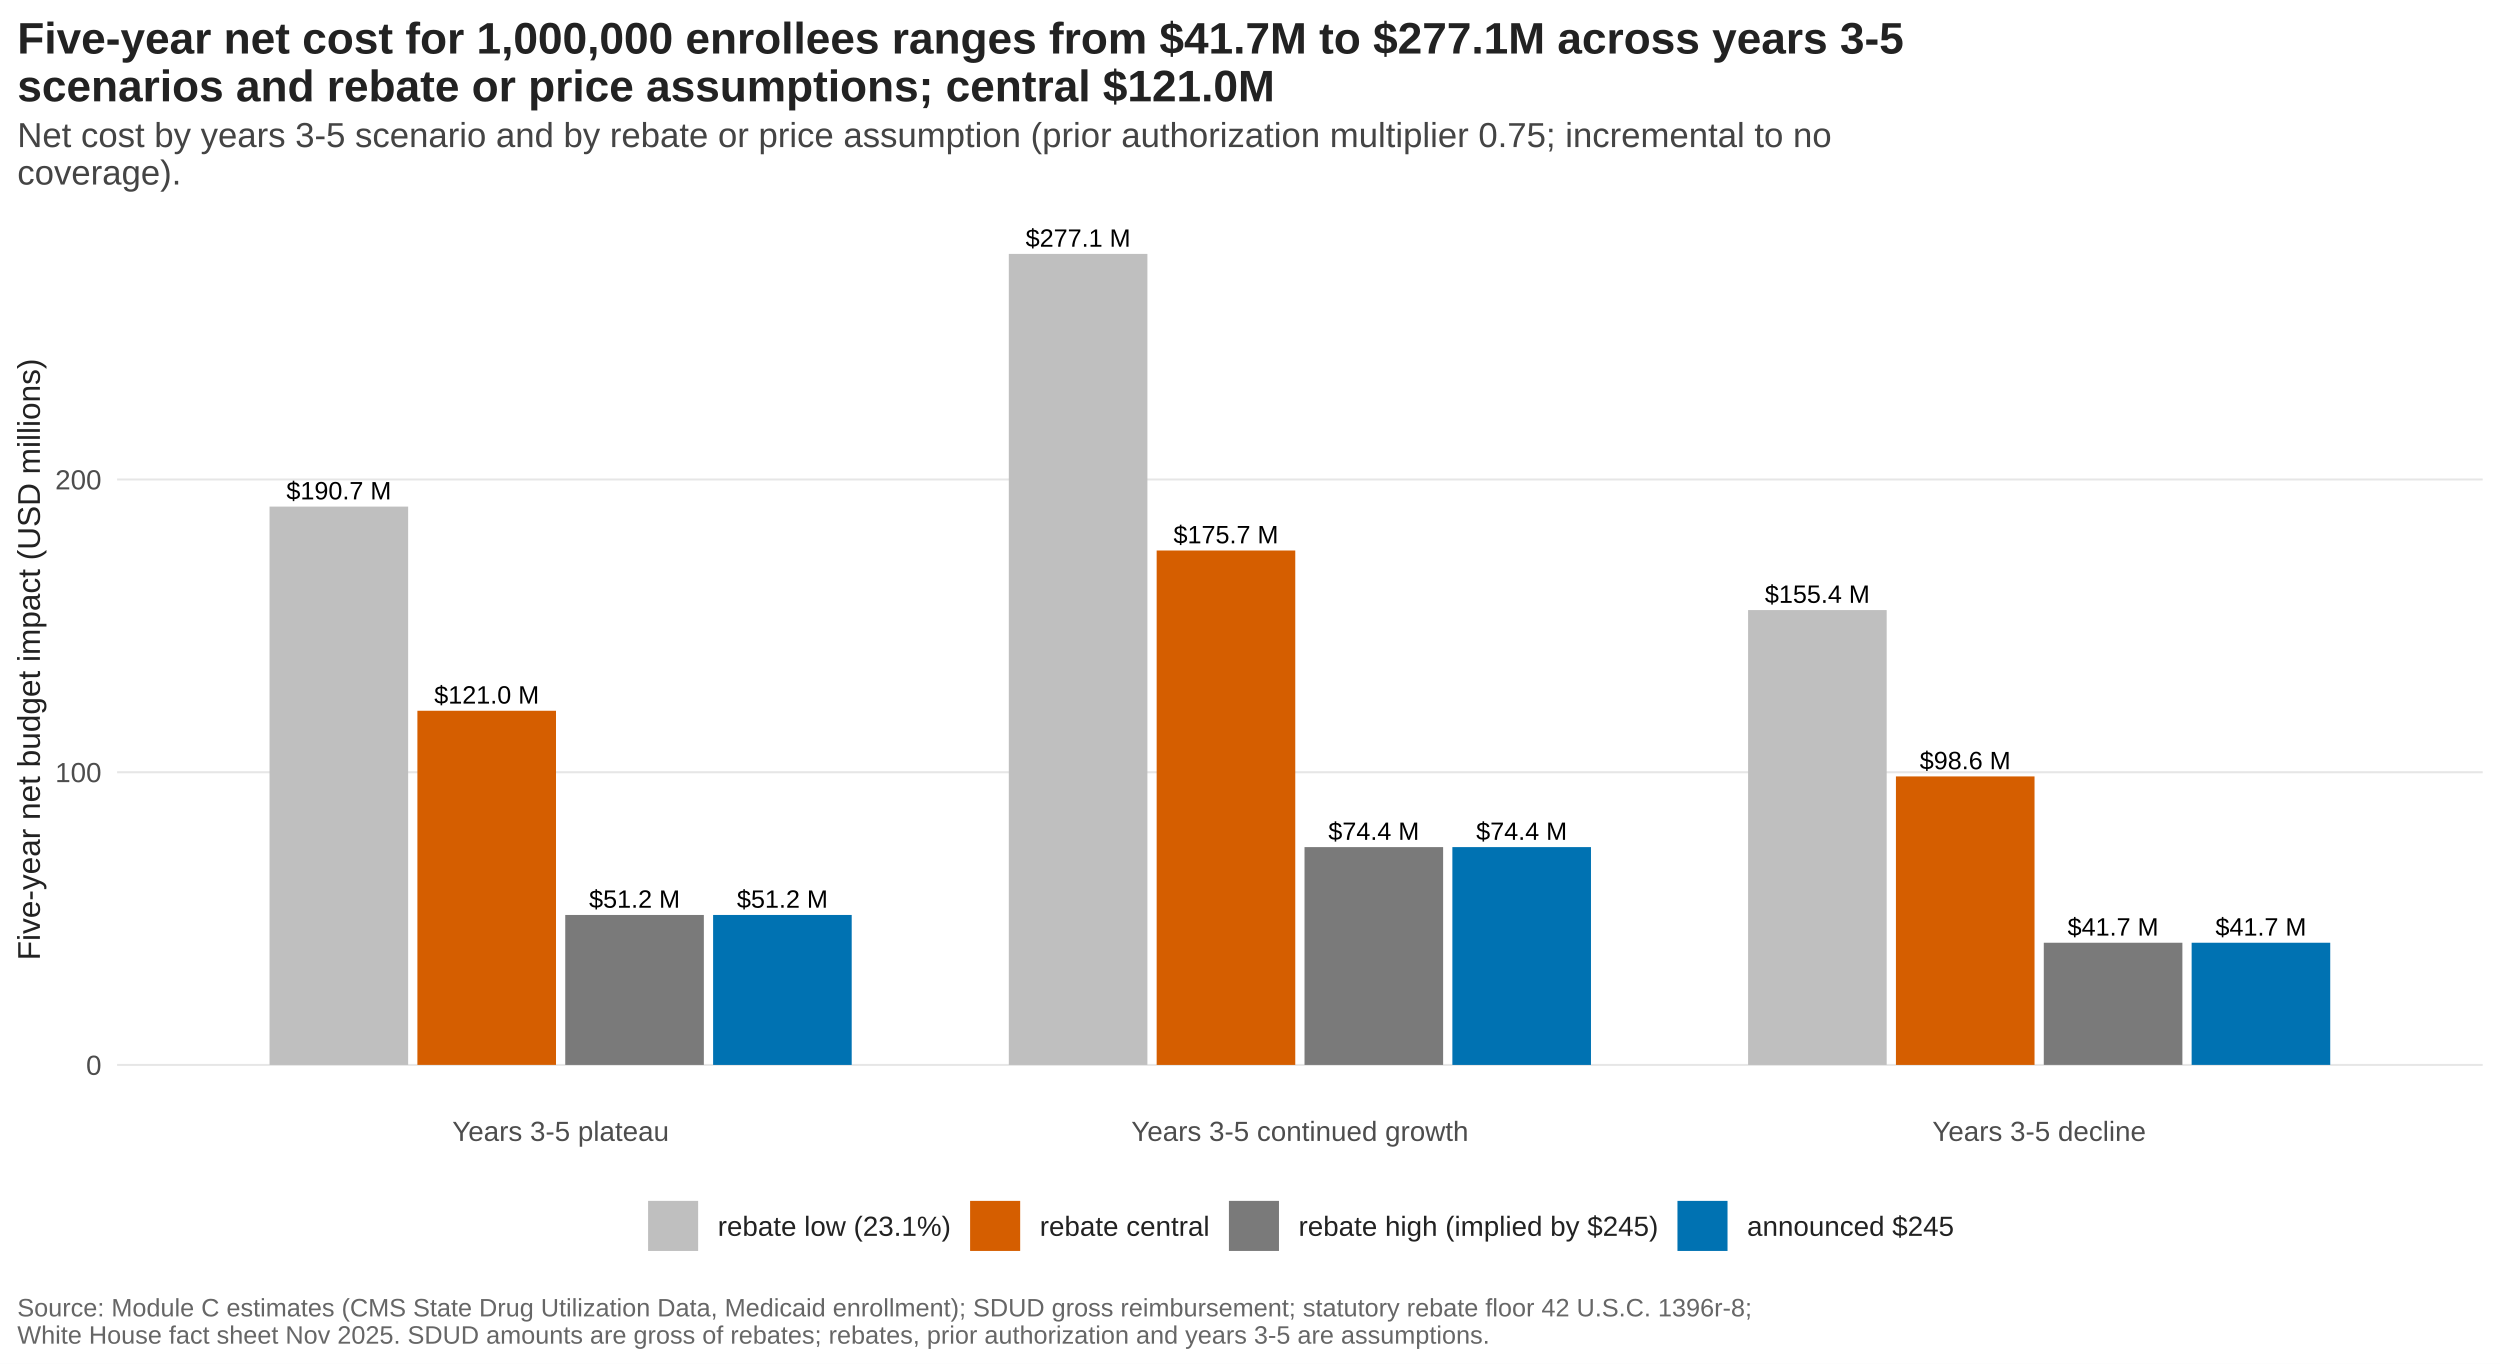
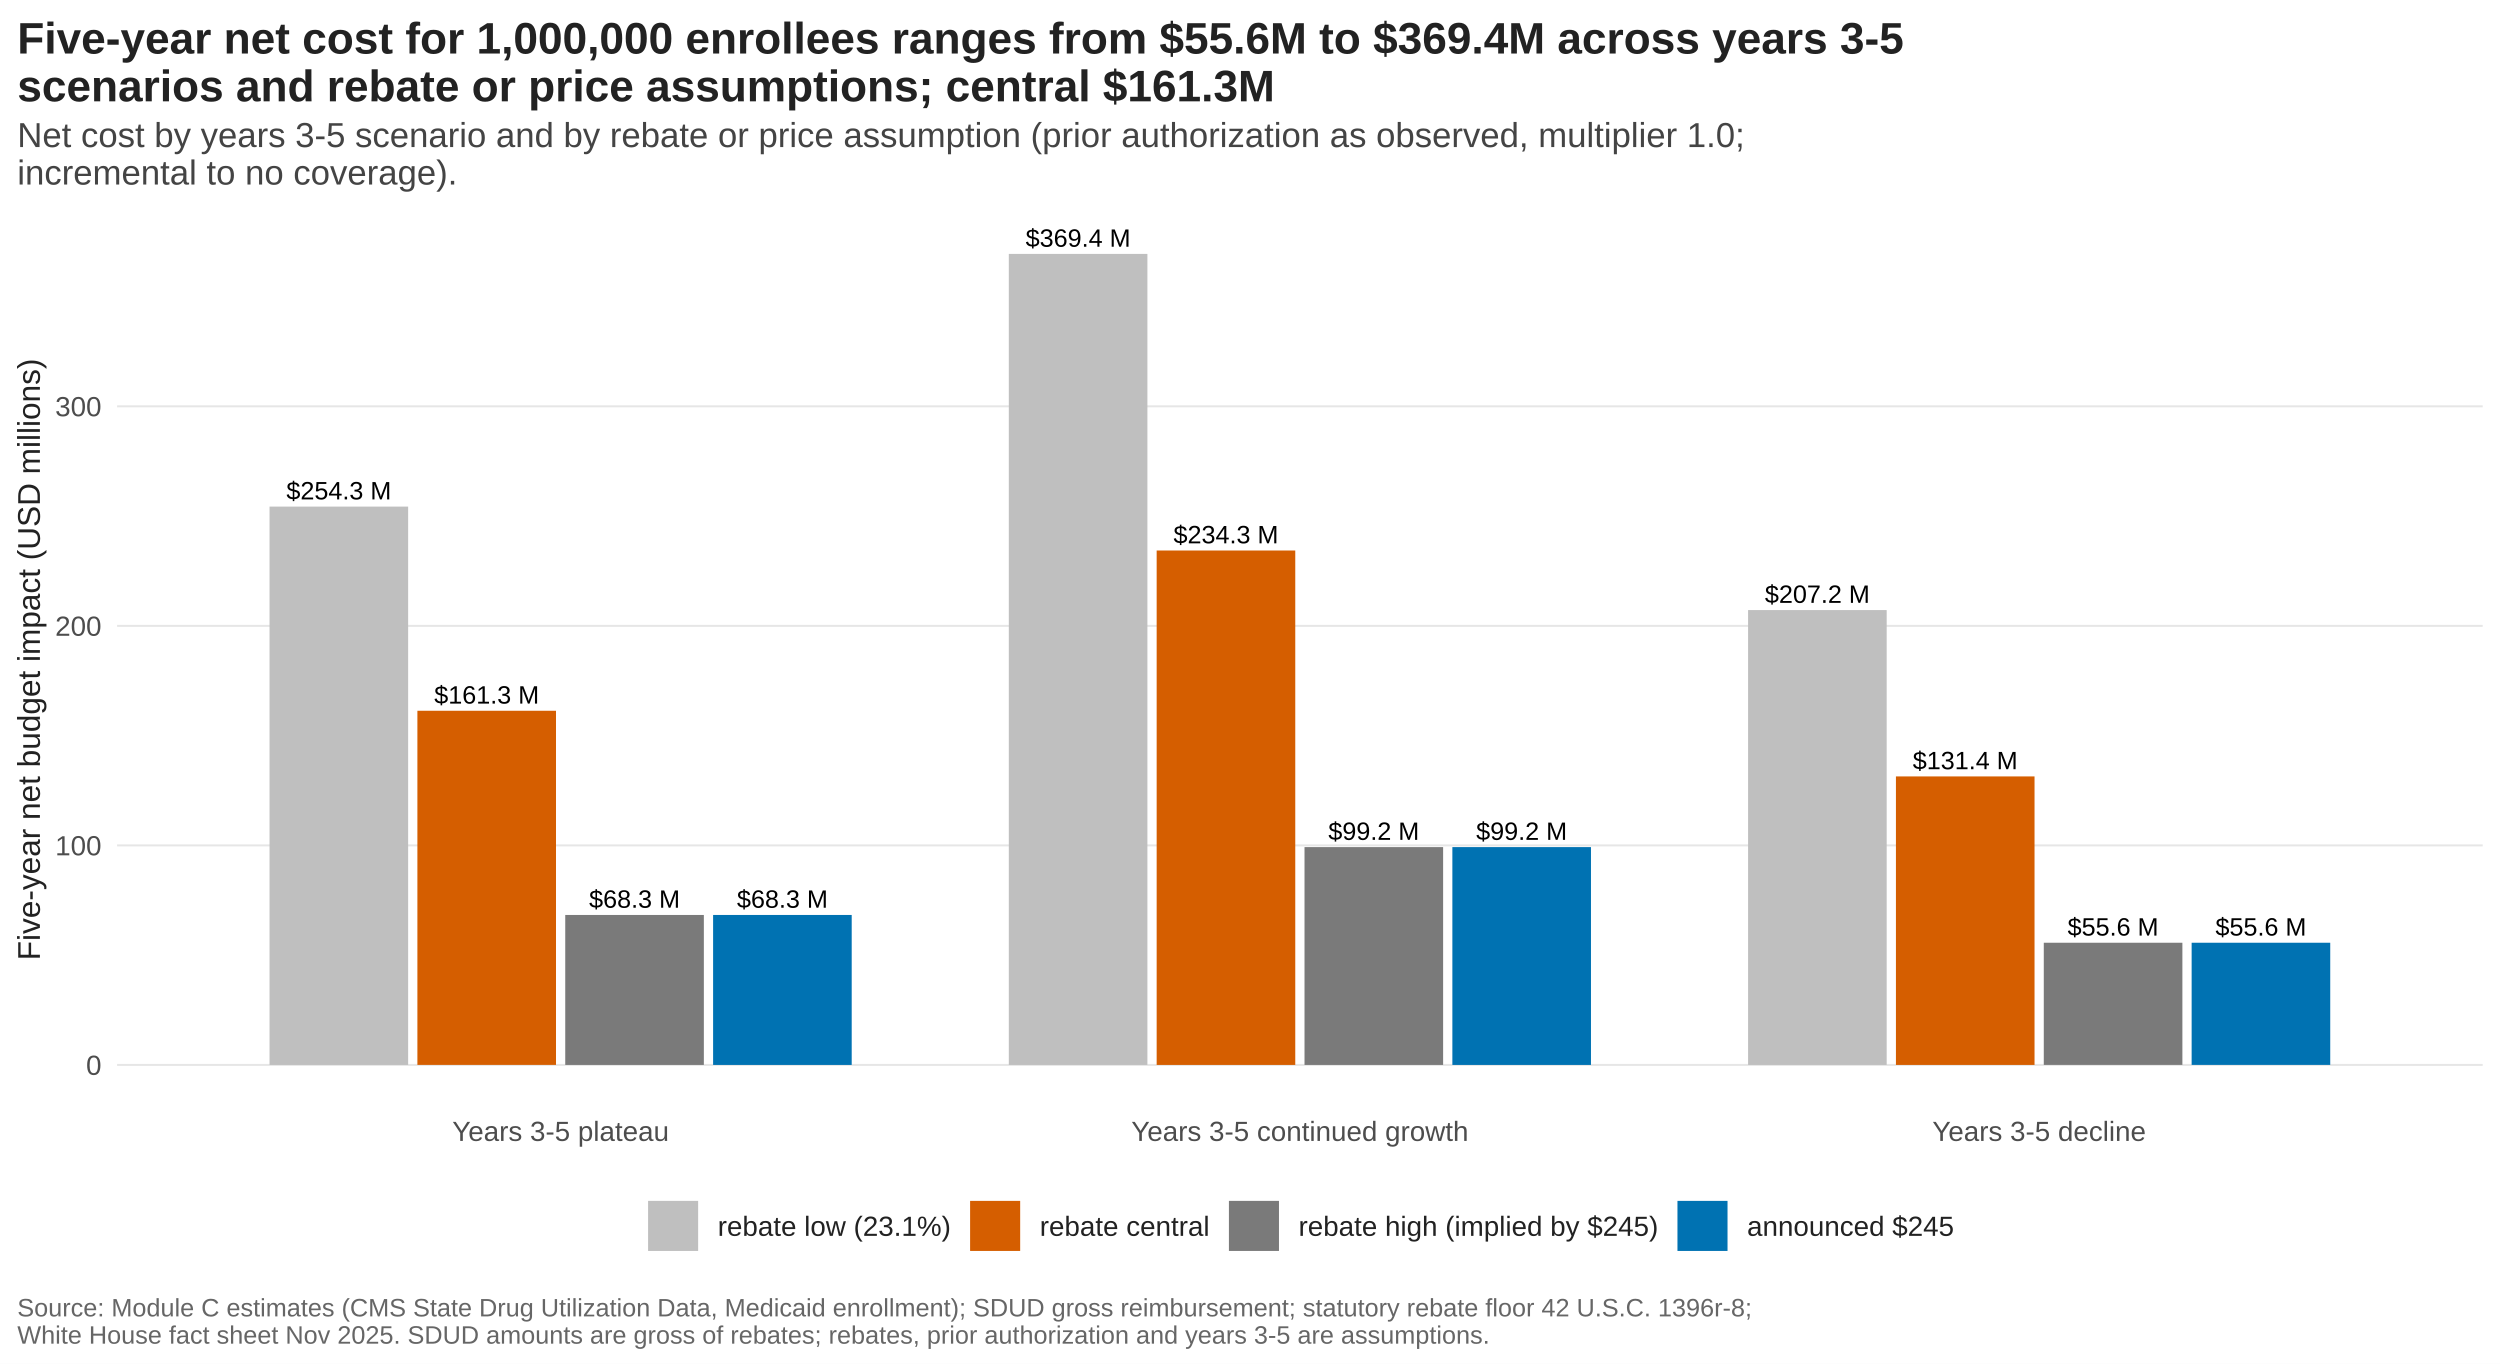
<svg xmlns="http://www.w3.org/2000/svg" width="792.00pt" height="432.00pt" viewBox="0 0 792.00 432.00">
  <g class="svglite">
    <defs>
      <style type="text/css">
    .svglite line, .svglite polyline, .svglite polygon, .svglite path, .svglite rect, .svglite circle {
      fill: none;
      stroke: #000000;
      stroke-linecap: round;
      stroke-linejoin: round;
      stroke-miterlimit: 10.00;
    }
    .svglite text {
      white-space: pre;
    }
    .svglite g.glyphgroup path {
      fill: inherit;
      stroke: none;
    }
  </style>
    </defs>
    <rect width="100%" height="100%" style="stroke: none; fill: #FFFFFF;" />
    <defs>
      <clipPath id="cpMC4wMHw3OTIuMDB8MC4wMHw0MzIuMDA=">
        <rect x="0.00" y="0.00" width="792.00" height="432.00" />
      </clipPath>
    </defs>
    <g clip-path="url(#cpMC4wMHw3OTIuMDB8MC4wMHw0MzIuMDA=)">
      <rect x="0.00" y="0" width="792.00" height="432.00" style="stroke-width: 1.07; stroke: none; fill: #FFFFFF;" />
    </g>
    <defs>
      <clipPath id="cpMzcuMDl8Nzg2LjUyfDY3LjYwfDM1MC4yMQ==">
        <rect x="37.09" y="67.60" width="749.43" height="282.62" />
      </clipPath>
    </defs>
    <g clip-path="url(#cpMzcuMDl8Nzg2LjUyfDY3LjYwfDM1MC4yMQ==)">
      <polyline points="37.09,337.37 786.52,337.37 " style="stroke-width: 0.64; stroke: #E6E6E6; stroke-linecap: butt;" />
-       <polyline points="37.09,244.64 786.52,244.64 " style="stroke-width: 0.64; stroke: #E6E6E6; stroke-linecap: butt;" />
-       <polyline points="37.09,151.90 786.52,151.90 " style="stroke-width: 0.64; stroke: #E6E6E6; stroke-linecap: butt;" />
+       <polyline points="37.09,267.82 786.52,267.82 " style="stroke-width: 0.64; stroke: #E6E6E6; stroke-linecap: butt;" />
+       <polyline points="37.09,198.27 786.52,198.27 " style="stroke-width: 0.64; stroke: #E6E6E6; stroke-linecap: butt;" />
+       <polyline points="37.09,128.72 786.52,128.72 " style="stroke-width: 0.64; stroke: #E6E6E6; stroke-linecap: butt;" />
      <rect x="85.39" y="160.49" width="43.91" height="176.88" style="stroke-width: 1.07; stroke: none; stroke-linecap: butt; stroke-linejoin: miter; fill: #BFBFBF;" />
      <rect x="319.59" y="80.44" width="43.91" height="256.93" style="stroke-width: 1.07; stroke: none; stroke-linecap: butt; stroke-linejoin: miter; fill: #BFBFBF;" />
      <rect x="553.79" y="193.27" width="43.91" height="144.10" style="stroke-width: 1.07; stroke: none; stroke-linecap: butt; stroke-linejoin: miter; fill: #BFBFBF;" />
      <rect x="132.23" y="225.17" width="43.91" height="112.19" style="stroke-width: 1.07; stroke: none; stroke-linecap: butt; stroke-linejoin: miter; fill: #D55E00;" />
      <rect x="366.43" y="174.40" width="43.91" height="162.97" style="stroke-width: 1.07; stroke: none; stroke-linecap: butt; stroke-linejoin: miter; fill: #D55E00;" />
      <rect x="600.63" y="245.97" width="43.91" height="91.40" style="stroke-width: 1.07; stroke: none; stroke-linecap: butt; stroke-linejoin: miter; fill: #D55E00;" />
      <rect x="179.07" y="289.86" width="43.91" height="47.51" style="stroke-width: 1.07; stroke: none; stroke-linecap: butt; stroke-linejoin: miter; fill: #7A7A7A;" />
      <rect x="413.27" y="268.36" width="43.91" height="69.01" style="stroke-width: 1.07; stroke: none; stroke-linecap: butt; stroke-linejoin: miter; fill: #7A7A7A;" />
      <rect x="647.47" y="298.66" width="43.91" height="38.70" style="stroke-width: 1.07; stroke: none; stroke-linecap: butt; stroke-linejoin: miter; fill: #7A7A7A;" />
      <rect x="225.91" y="289.86" width="43.91" height="47.51" style="stroke-width: 1.07; stroke: none; stroke-linecap: butt; stroke-linejoin: miter; fill: #0072B2;" />
      <rect x="460.11" y="268.36" width="43.91" height="69.01" style="stroke-width: 1.07; stroke: none; stroke-linecap: butt; stroke-linejoin: miter; fill: #0072B2;" />
      <rect x="694.31" y="298.66" width="43.91" height="38.70" style="stroke-width: 1.07; stroke: none; stroke-linecap: butt; stroke-linejoin: miter; fill: #0072B2;" />
-       <text x="107.35" y="158.21" text-anchor="middle" style="font-size: 7.97px; font-family: &quot;Arial&quot;;" textLength="33.14px" lengthAdjust="spacingAndGlyphs">$190.7 M</text>
-       <text x="341.55" y="78.17" text-anchor="middle" style="font-size: 7.97px; font-family: &quot;Arial&quot;;" textLength="33.14px" lengthAdjust="spacingAndGlyphs">$277.1 M</text>
-       <text x="575.74" y="190.99" text-anchor="middle" style="font-size: 7.97px; font-family: &quot;Arial&quot;;" textLength="33.14px" lengthAdjust="spacingAndGlyphs">$155.4 M</text>
-       <text x="154.19" y="222.90" text-anchor="middle" style="font-size: 7.97px; font-family: &quot;Arial&quot;;" textLength="33.14px" lengthAdjust="spacingAndGlyphs">$121.0 M</text>
-       <text x="388.39" y="172.12" text-anchor="middle" style="font-size: 7.97px; font-family: &quot;Arial&quot;;" textLength="33.14px" lengthAdjust="spacingAndGlyphs">$175.7 M</text>
-       <text x="622.58" y="243.69" text-anchor="middle" style="font-size: 7.97px; font-family: &quot;Arial&quot;;" textLength="28.72px" lengthAdjust="spacingAndGlyphs">$98.6 M</text>
-       <text x="201.03" y="287.58" text-anchor="middle" style="font-size: 7.97px; font-family: &quot;Arial&quot;;" textLength="28.72px" lengthAdjust="spacingAndGlyphs">$51.2 M</text>
-       <text x="435.22" y="266.08" text-anchor="middle" style="font-size: 7.97px; font-family: &quot;Arial&quot;;" textLength="28.72px" lengthAdjust="spacingAndGlyphs">$74.4 M</text>
-       <text x="669.42" y="296.39" text-anchor="middle" style="font-size: 7.97px; font-family: &quot;Arial&quot;;" textLength="28.72px" lengthAdjust="spacingAndGlyphs">$41.7 M</text>
-       <text x="247.87" y="287.58" text-anchor="middle" style="font-size: 7.97px; font-family: &quot;Arial&quot;;" textLength="28.72px" lengthAdjust="spacingAndGlyphs">$51.2 M</text>
-       <text x="482.06" y="266.08" text-anchor="middle" style="font-size: 7.97px; font-family: &quot;Arial&quot;;" textLength="28.72px" lengthAdjust="spacingAndGlyphs">$74.4 M</text>
-       <text x="716.26" y="296.39" text-anchor="middle" style="font-size: 7.97px; font-family: &quot;Arial&quot;;" textLength="28.72px" lengthAdjust="spacingAndGlyphs">$41.7 M</text>
+       <text x="107.35" y="158.21" text-anchor="middle" style="font-size: 7.97px; font-family: &quot;Arial&quot;;" textLength="33.14px" lengthAdjust="spacingAndGlyphs">$254.3 M</text>
+       <text x="341.55" y="78.17" text-anchor="middle" style="font-size: 7.97px; font-family: &quot;Arial&quot;;" textLength="33.14px" lengthAdjust="spacingAndGlyphs">$369.4 M</text>
+       <text x="575.74" y="190.99" text-anchor="middle" style="font-size: 7.97px; font-family: &quot;Arial&quot;;" textLength="33.14px" lengthAdjust="spacingAndGlyphs">$207.2 M</text>
+       <text x="154.19" y="222.90" text-anchor="middle" style="font-size: 7.97px; font-family: &quot;Arial&quot;;" textLength="33.14px" lengthAdjust="spacingAndGlyphs">$161.3 M</text>
+       <text x="388.39" y="172.12" text-anchor="middle" style="font-size: 7.97px; font-family: &quot;Arial&quot;;" textLength="33.14px" lengthAdjust="spacingAndGlyphs">$234.3 M</text>
+       <text x="622.58" y="243.69" text-anchor="middle" style="font-size: 7.97px; font-family: &quot;Arial&quot;;" textLength="33.14px" lengthAdjust="spacingAndGlyphs">$131.4 M</text>
+       <text x="201.03" y="287.58" text-anchor="middle" style="font-size: 7.97px; font-family: &quot;Arial&quot;;" textLength="28.72px" lengthAdjust="spacingAndGlyphs">$68.3 M</text>
+       <text x="435.22" y="266.08" text-anchor="middle" style="font-size: 7.97px; font-family: &quot;Arial&quot;;" textLength="28.72px" lengthAdjust="spacingAndGlyphs">$99.2 M</text>
+       <text x="669.42" y="296.39" text-anchor="middle" style="font-size: 7.97px; font-family: &quot;Arial&quot;;" textLength="28.72px" lengthAdjust="spacingAndGlyphs">$55.6 M</text>
+       <text x="247.87" y="287.58" text-anchor="middle" style="font-size: 7.97px; font-family: &quot;Arial&quot;;" textLength="28.72px" lengthAdjust="spacingAndGlyphs">$68.3 M</text>
+       <text x="482.06" y="266.08" text-anchor="middle" style="font-size: 7.97px; font-family: &quot;Arial&quot;;" textLength="28.72px" lengthAdjust="spacingAndGlyphs">$99.2 M</text>
+       <text x="716.26" y="296.39" text-anchor="middle" style="font-size: 7.97px; font-family: &quot;Arial&quot;;" textLength="28.72px" lengthAdjust="spacingAndGlyphs">$55.6 M</text>
    </g>
    <g clip-path="url(#cpMC4wMHw3OTIuMDB8MC4wMHw0MzIuMDA=)">
      <text x="32.16" y="340.52" text-anchor="end" style="font-size: 8.80px;fill: #4D4D4D; font-family: &quot;Arial&quot;;" textLength="4.89px" lengthAdjust="spacingAndGlyphs">0</text>
-       <text x="32.16" y="247.79" text-anchor="end" style="font-size: 8.80px;fill: #4D4D4D; font-family: &quot;Arial&quot;;" textLength="14.67px" lengthAdjust="spacingAndGlyphs">100</text>
-       <text x="32.16" y="155.05" text-anchor="end" style="font-size: 8.80px;fill: #4D4D4D; font-family: &quot;Arial&quot;;" textLength="14.67px" lengthAdjust="spacingAndGlyphs">200</text>
+       <text x="32.16" y="270.97" text-anchor="end" style="font-size: 8.80px;fill: #4D4D4D; font-family: &quot;Arial&quot;;" textLength="14.67px" lengthAdjust="spacingAndGlyphs">100</text>
+       <text x="32.16" y="201.42" text-anchor="end" style="font-size: 8.80px;fill: #4D4D4D; font-family: &quot;Arial&quot;;" textLength="14.67px" lengthAdjust="spacingAndGlyphs">200</text>
+       <text x="32.16" y="131.87" text-anchor="end" style="font-size: 8.80px;fill: #4D4D4D; font-family: &quot;Arial&quot;;" textLength="14.67px" lengthAdjust="spacingAndGlyphs">300</text>
      <text x="177.61" y="361.45" text-anchor="middle" style="font-size: 8.80px;fill: #4D4D4D; font-family: &quot;Arial&quot;;" textLength="68.59px" lengthAdjust="spacingAndGlyphs">Years 3-5 plateau</text>
      <text x="411.80" y="361.45" text-anchor="middle" style="font-size: 8.80px;fill: #4D4D4D; font-family: &quot;Arial&quot;;" textLength="106.72px" lengthAdjust="spacingAndGlyphs">Years 3-5 continued growth</text>
      <text x="646.00" y="361.45" text-anchor="middle" style="font-size: 8.80px;fill: #4D4D4D; font-family: &quot;Arial&quot;;" textLength="67.62px" lengthAdjust="spacingAndGlyphs">Years 3-5 decline</text>
      <text transform="translate(12.64,208.91) rotate(-90)" text-anchor="middle" style="font-size: 10.00px;fill: #222222; font-family: &quot;Arial&quot;;" textLength="190.62px" lengthAdjust="spacingAndGlyphs">Five-year net budget impact (USD millions)</text>
      <rect x="205.31" y="380.44" width="15.86" height="15.86" style="stroke-width: 1.07; stroke: none; stroke-linecap: butt; stroke-linejoin: miter; fill: #BFBFBF;" />
      <rect x="307.33" y="380.44" width="15.86" height="15.86" style="stroke-width: 1.07; stroke: none; stroke-linecap: butt; stroke-linejoin: miter; fill: #D55E00;" />
      <rect x="389.32" y="380.44" width="15.86" height="15.86" style="stroke-width: 1.07; stroke: none; stroke-linecap: butt; stroke-linejoin: miter; fill: #7A7A7A;" />
      <rect x="531.42" y="380.44" width="15.86" height="15.86" style="stroke-width: 1.07; stroke: none; stroke-linecap: butt; stroke-linejoin: miter; fill: #0072B2;" />
      <text x="227.37" y="391.52" style="font-size: 8.80px;fill: #222222; font-family: &quot;Arial&quot;;" textLength="73.78px" lengthAdjust="spacingAndGlyphs">rebate low (23.1%)</text>
      <text x="329.39" y="391.52" style="font-size: 8.80px;fill: #222222; font-family: &quot;Arial&quot;;" textLength="53.75px" lengthAdjust="spacingAndGlyphs">rebate central</text>
      <text x="411.37" y="391.52" style="font-size: 8.80px;fill: #222222; font-family: &quot;Arial&quot;;" textLength="113.86px" lengthAdjust="spacingAndGlyphs">rebate high (implied by $245)</text>
      <text x="553.47" y="391.52" style="font-size: 8.80px;fill: #222222; font-family: &quot;Arial&quot;;" textLength="65.53px" lengthAdjust="spacingAndGlyphs">announced $245</text>
-       <text x="5.48" y="46.59" style="font-size: 11.00px;fill: #444444; font-family: &quot;Arial&quot;;" textLength="575.09px" lengthAdjust="spacingAndGlyphs">Net cost by years 3-5 scenario and by rebate or price assumption (prior authorization multiplier 0.75; incremental to no</text>
-       <text x="5.48" y="58.47" style="font-size: 11.00px;fill: #444444; font-family: &quot;Arial&quot;;" textLength="52.00px" lengthAdjust="spacingAndGlyphs">coverage).</text>
-       <text x="5.48" y="16.97" style="font-size: 14.00px; font-weight: bold;fill: #222222; font-family: &quot;Arial&quot;;" textLength="597.39px" lengthAdjust="spacingAndGlyphs">Five-year net cost for 1,000,000 enrollees ranges from $41.7M to $277.1M across years 3-5</text>
-       <text x="5.48" y="32.09" style="font-size: 14.00px; font-weight: bold;fill: #222222; font-family: &quot;Arial&quot;;" textLength="398.22px" lengthAdjust="spacingAndGlyphs">scenarios and rebate or price assumptions; central $121.0M</text>
+       <text x="5.48" y="46.59" style="font-size: 11.00px;fill: #444444; font-family: &quot;Arial&quot;;" textLength="547.56px" lengthAdjust="spacingAndGlyphs">Net cost by years 3-5 scenario and by rebate or price assumption (prior authorization as observed, multiplier 1.0;</text>
+       <text x="5.48" y="58.47" style="font-size: 11.00px;fill: #444444; font-family: &quot;Arial&quot;;" textLength="139.50px" lengthAdjust="spacingAndGlyphs">incremental to no coverage).</text>
+       <text x="5.48" y="16.97" style="font-size: 14.00px; font-weight: bold;fill: #222222; font-family: &quot;Arial&quot;;" textLength="597.39px" lengthAdjust="spacingAndGlyphs">Five-year net cost for 1,000,000 enrollees ranges from $55.6M to $369.4M across years 3-5</text>
+       <text x="5.48" y="32.09" style="font-size: 14.00px; font-weight: bold;fill: #222222; font-family: &quot;Arial&quot;;" textLength="398.22px" lengthAdjust="spacingAndGlyphs">scenarios and rebate or price assumptions; central $161.3M</text>
      <text x="5.48" y="417.04" style="font-size: 8.00px;fill: #666666; font-family: &quot;Arial&quot;;" textLength="549.88px" lengthAdjust="spacingAndGlyphs">Source: Module C estimates (CMS State Drug Utilization Data, Medicaid enrollment); SDUD gross reimbursement; statutory rebate floor 42 U.S.C. 1396r-8;</text>
      <text x="5.48" y="425.68" style="font-size: 8.00px;fill: #666666; font-family: &quot;Arial&quot;;" textLength="466.67px" lengthAdjust="spacingAndGlyphs">White House fact sheet Nov 2025. SDUD amounts are gross of rebates; rebates, prior authorization and years 3-5 are assumptions.</text>
    </g>
  </g>
</svg>
